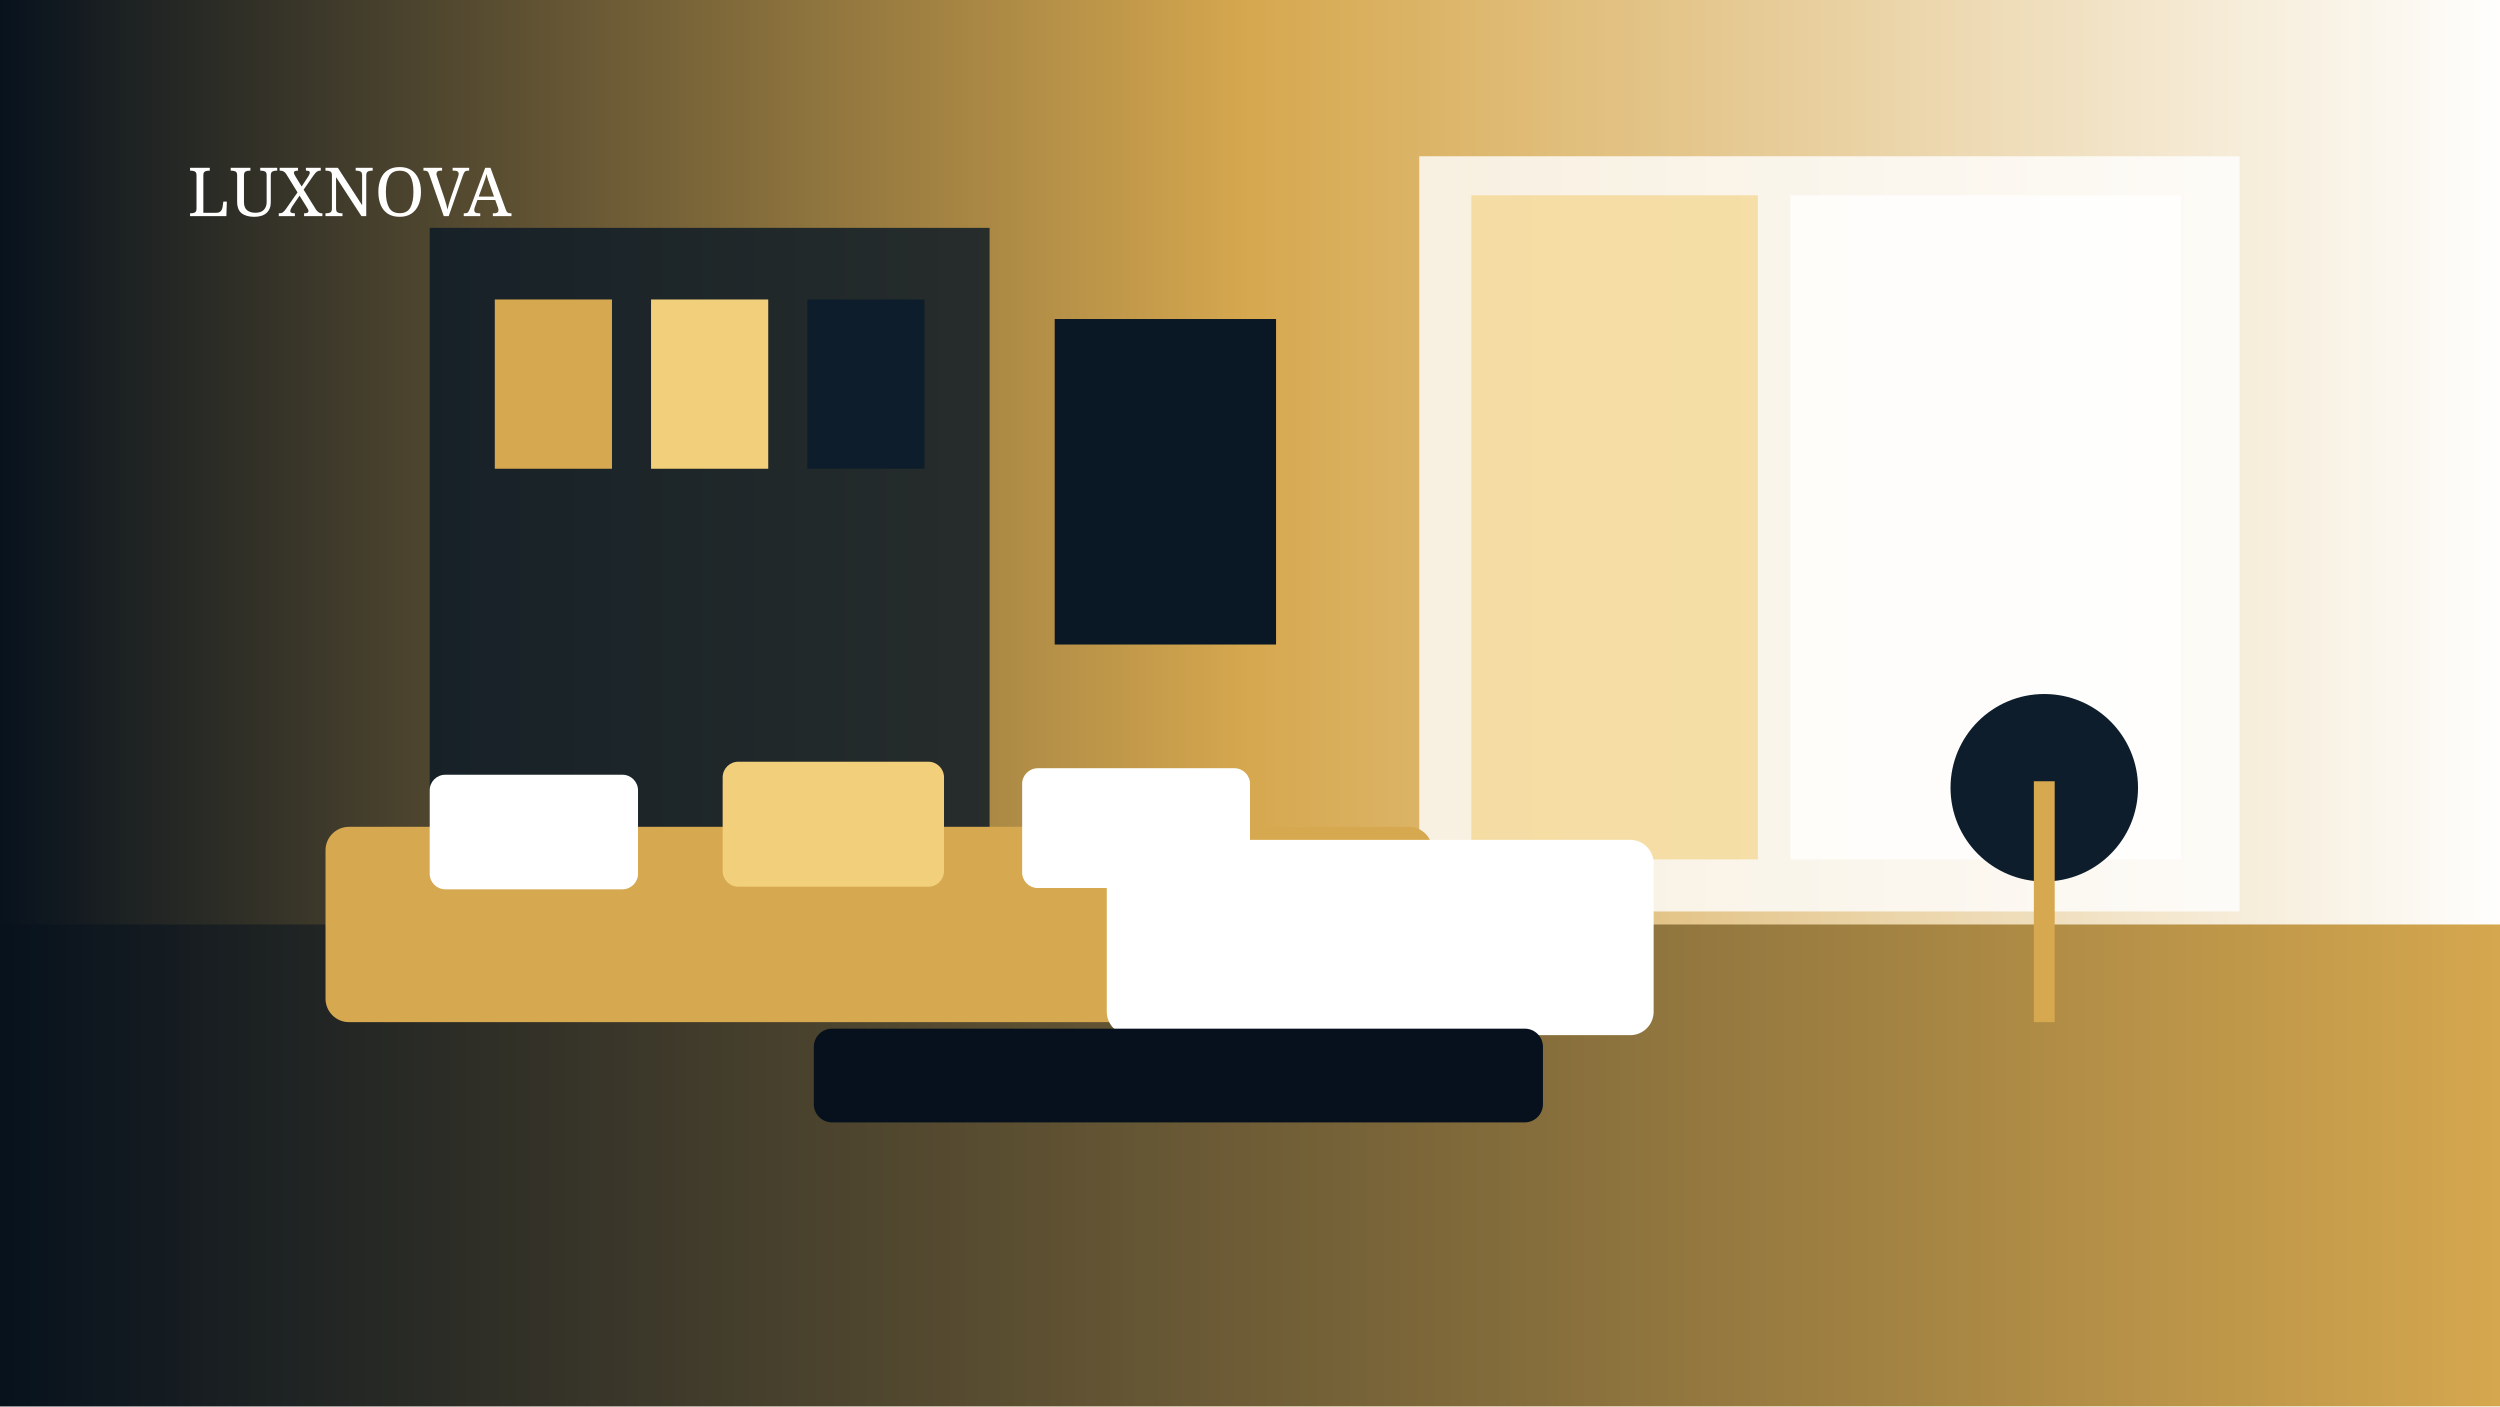
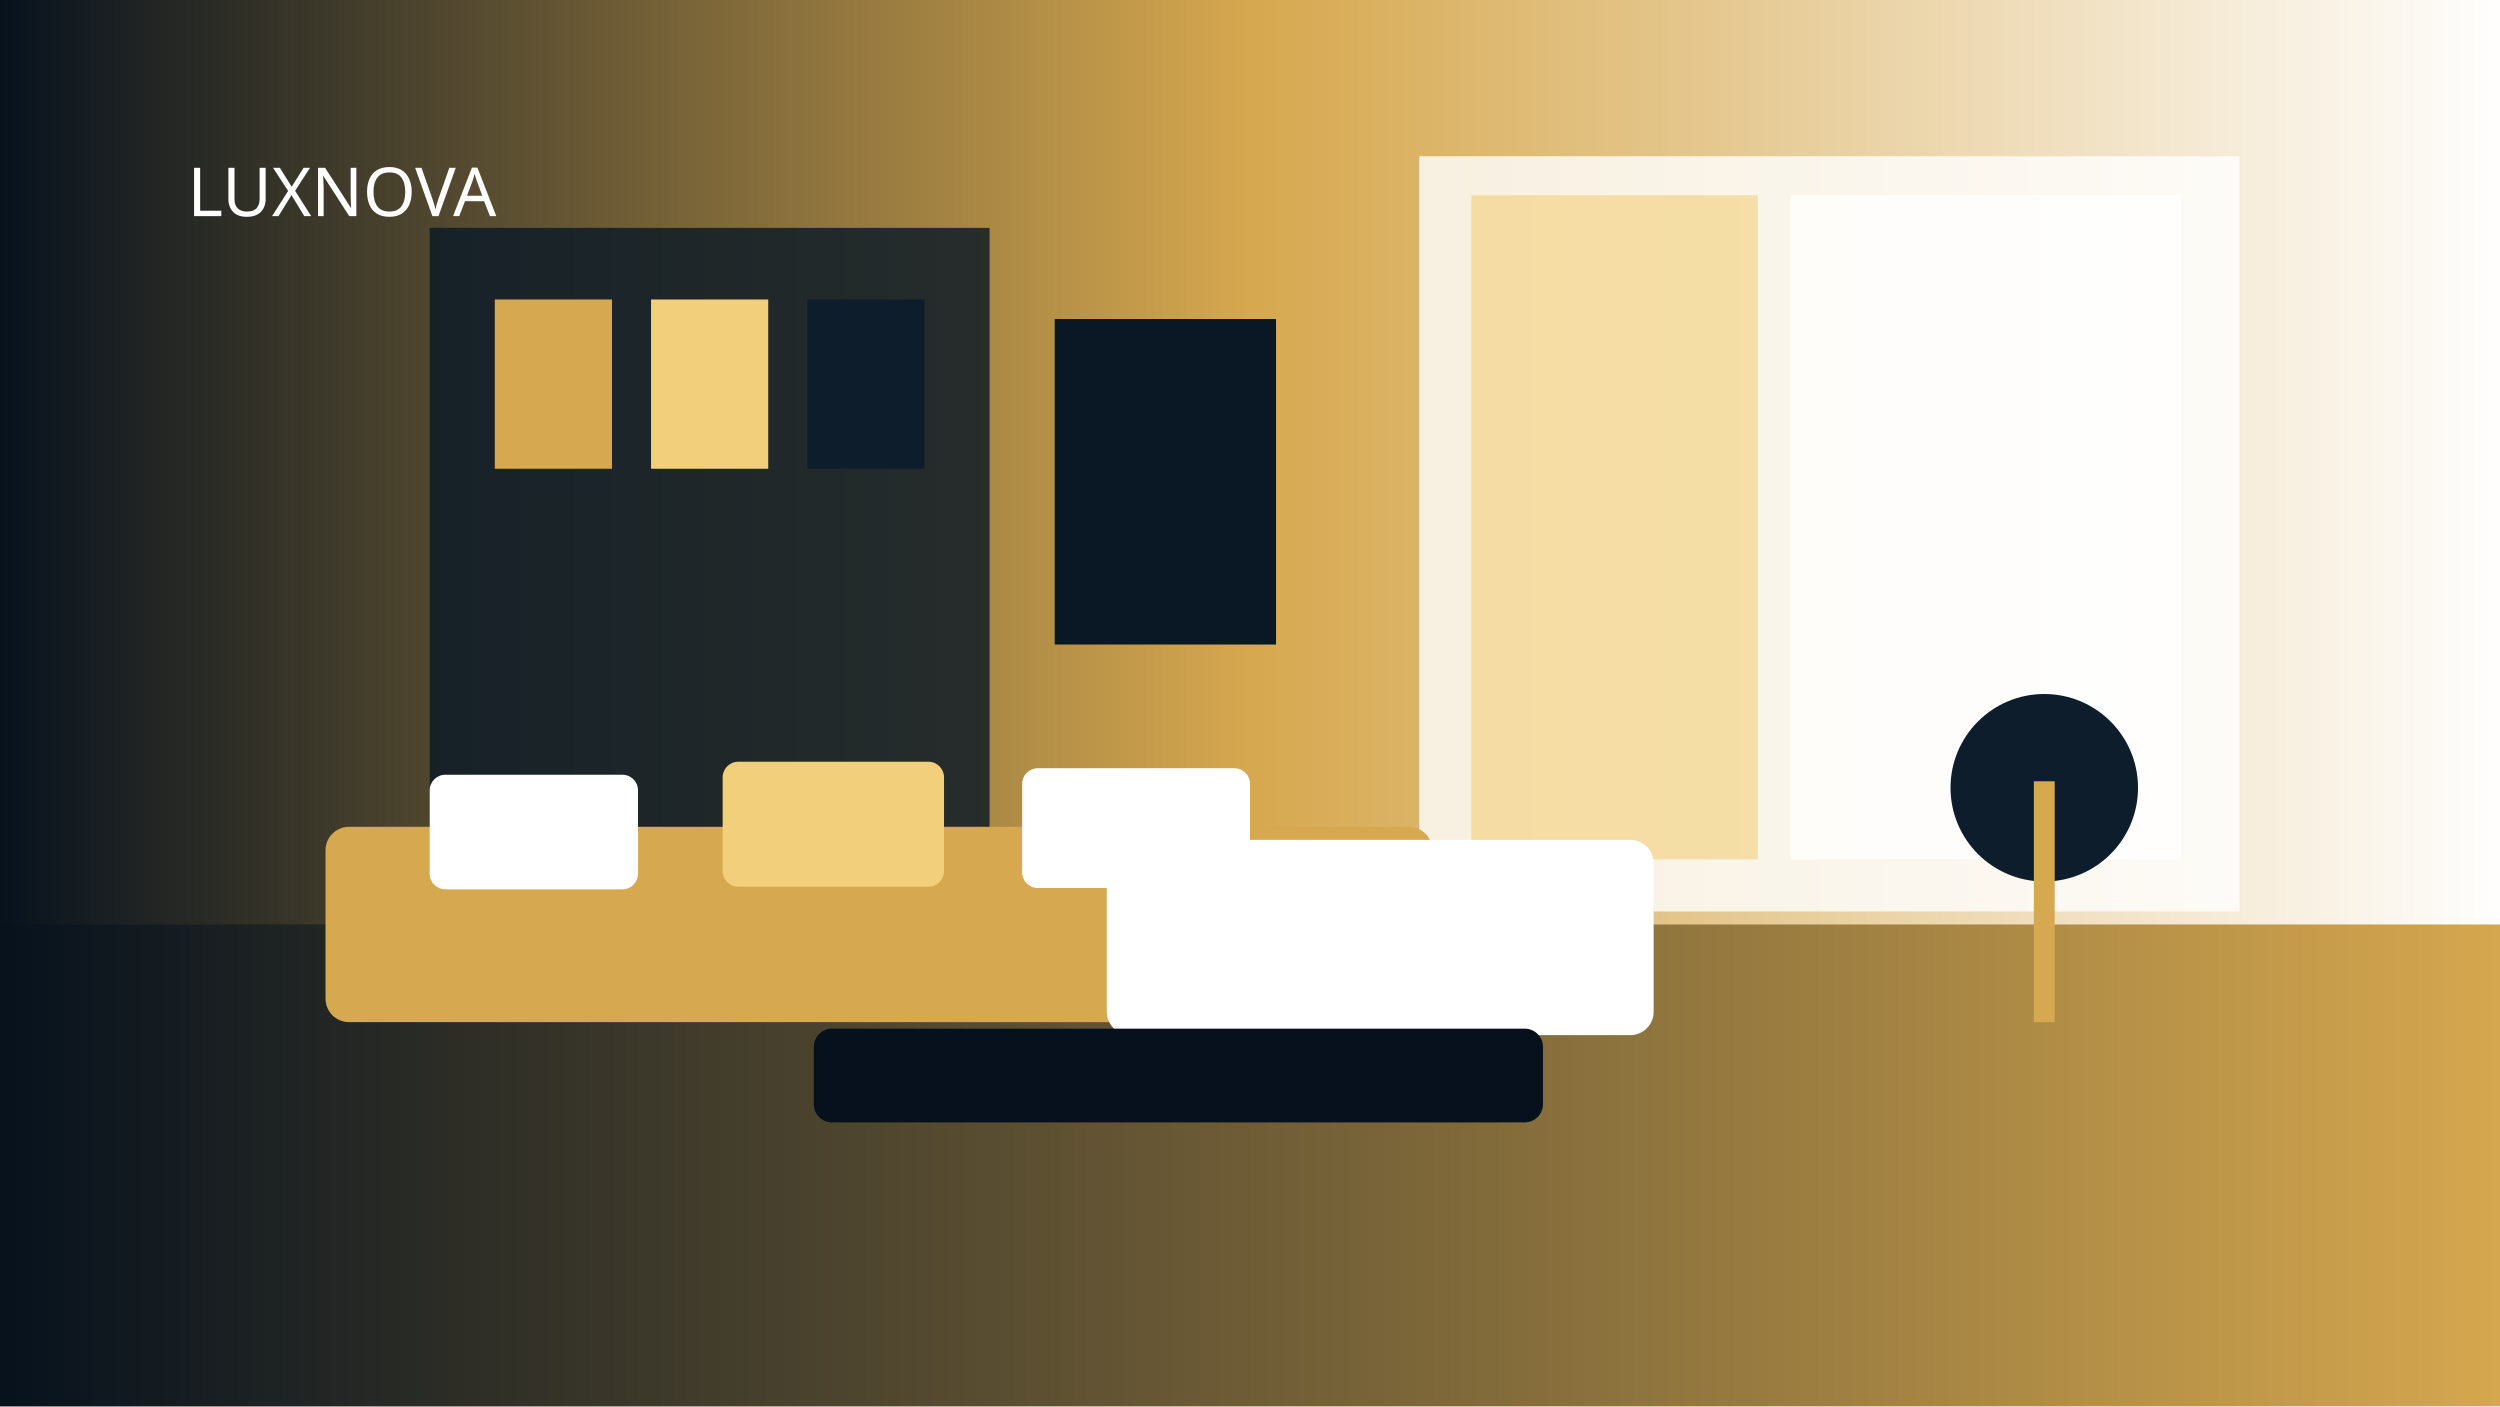
<svg xmlns="http://www.w3.org/2000/svg" viewBox="0 0 1920 1080" role="img" aria-label="Luxury interior placeholder">
  <defs>
    <linearGradient id="wall" x1="0" x2="1">
      <stop offset="0" stop-color="#06111d" />
      <stop offset=".5" stop-color="#d6a84f" />
      <stop offset="1" stop-color="#ffffff" />
    </linearGradient>
    <linearGradient id="floor" x1="0" x2="1">
      <stop offset="0" stop-color="#06111d" />
      <stop offset="1" stop-color="#d6a84f" />
    </linearGradient>
  </defs>
  <rect width="1920" height="1080" fill="url(#wall)" />
  <rect y="710" width="1920" height="370" fill="url(#floor)" />
  <rect x="1090" y="120" width="630" height="580" fill="#ffffff" opacity=".8" />
  <rect x="1130" y="150" width="220" height="510" fill="#f2cf7a" opacity=".6" />
  <rect x="1375" y="150" width="300" height="510" fill="#ffffff" opacity=".76" />
  <rect x="330" y="175" width="430" height="520" fill="#0a1826" opacity=".82" />
  <rect x="380" y="230" width="90" height="130" fill="#d6a84f" />
  <rect x="500" y="230" width="90" height="130" fill="#f2cf7a" />
  <rect x="620" y="230" width="90" height="130" fill="#0e1d2b" />
  <rect x="810" y="245" width="170" height="250" fill="#0a1826" />
  <rect x="250" y="635" width="850" height="150" rx="18" fill="#d6a84f" />
  <rect x="850" y="645" width="420" height="150" rx="18" fill="#ffffff" />
  <rect x="330" y="595" width="160" height="88" rx="12" fill="#ffffff" />
  <rect x="555" y="585" width="170" height="96" rx="12" fill="#f2cf7a" />
  <rect x="785" y="590" width="175" height="92" rx="12" fill="#ffffff" />
  <rect x="625" y="790" width="560" height="72" rx="14" fill="#06111d" />
  <circle cx="1570" cy="605" r="72" fill="#0e1d2b" />
  <rect x="1562" y="600" width="16" height="185" fill="#d6a84f" />
-   <text x="144" y="166" fill="#ffffff" font-family="Cormorant Garamond,serif" font-size="52">LUXNOVA</text>
+   <text x="144" y="166" fill="#ffffff" font-family="Manrope,sans-serif" font-size="52">LUXNOVA</text>
</svg>
